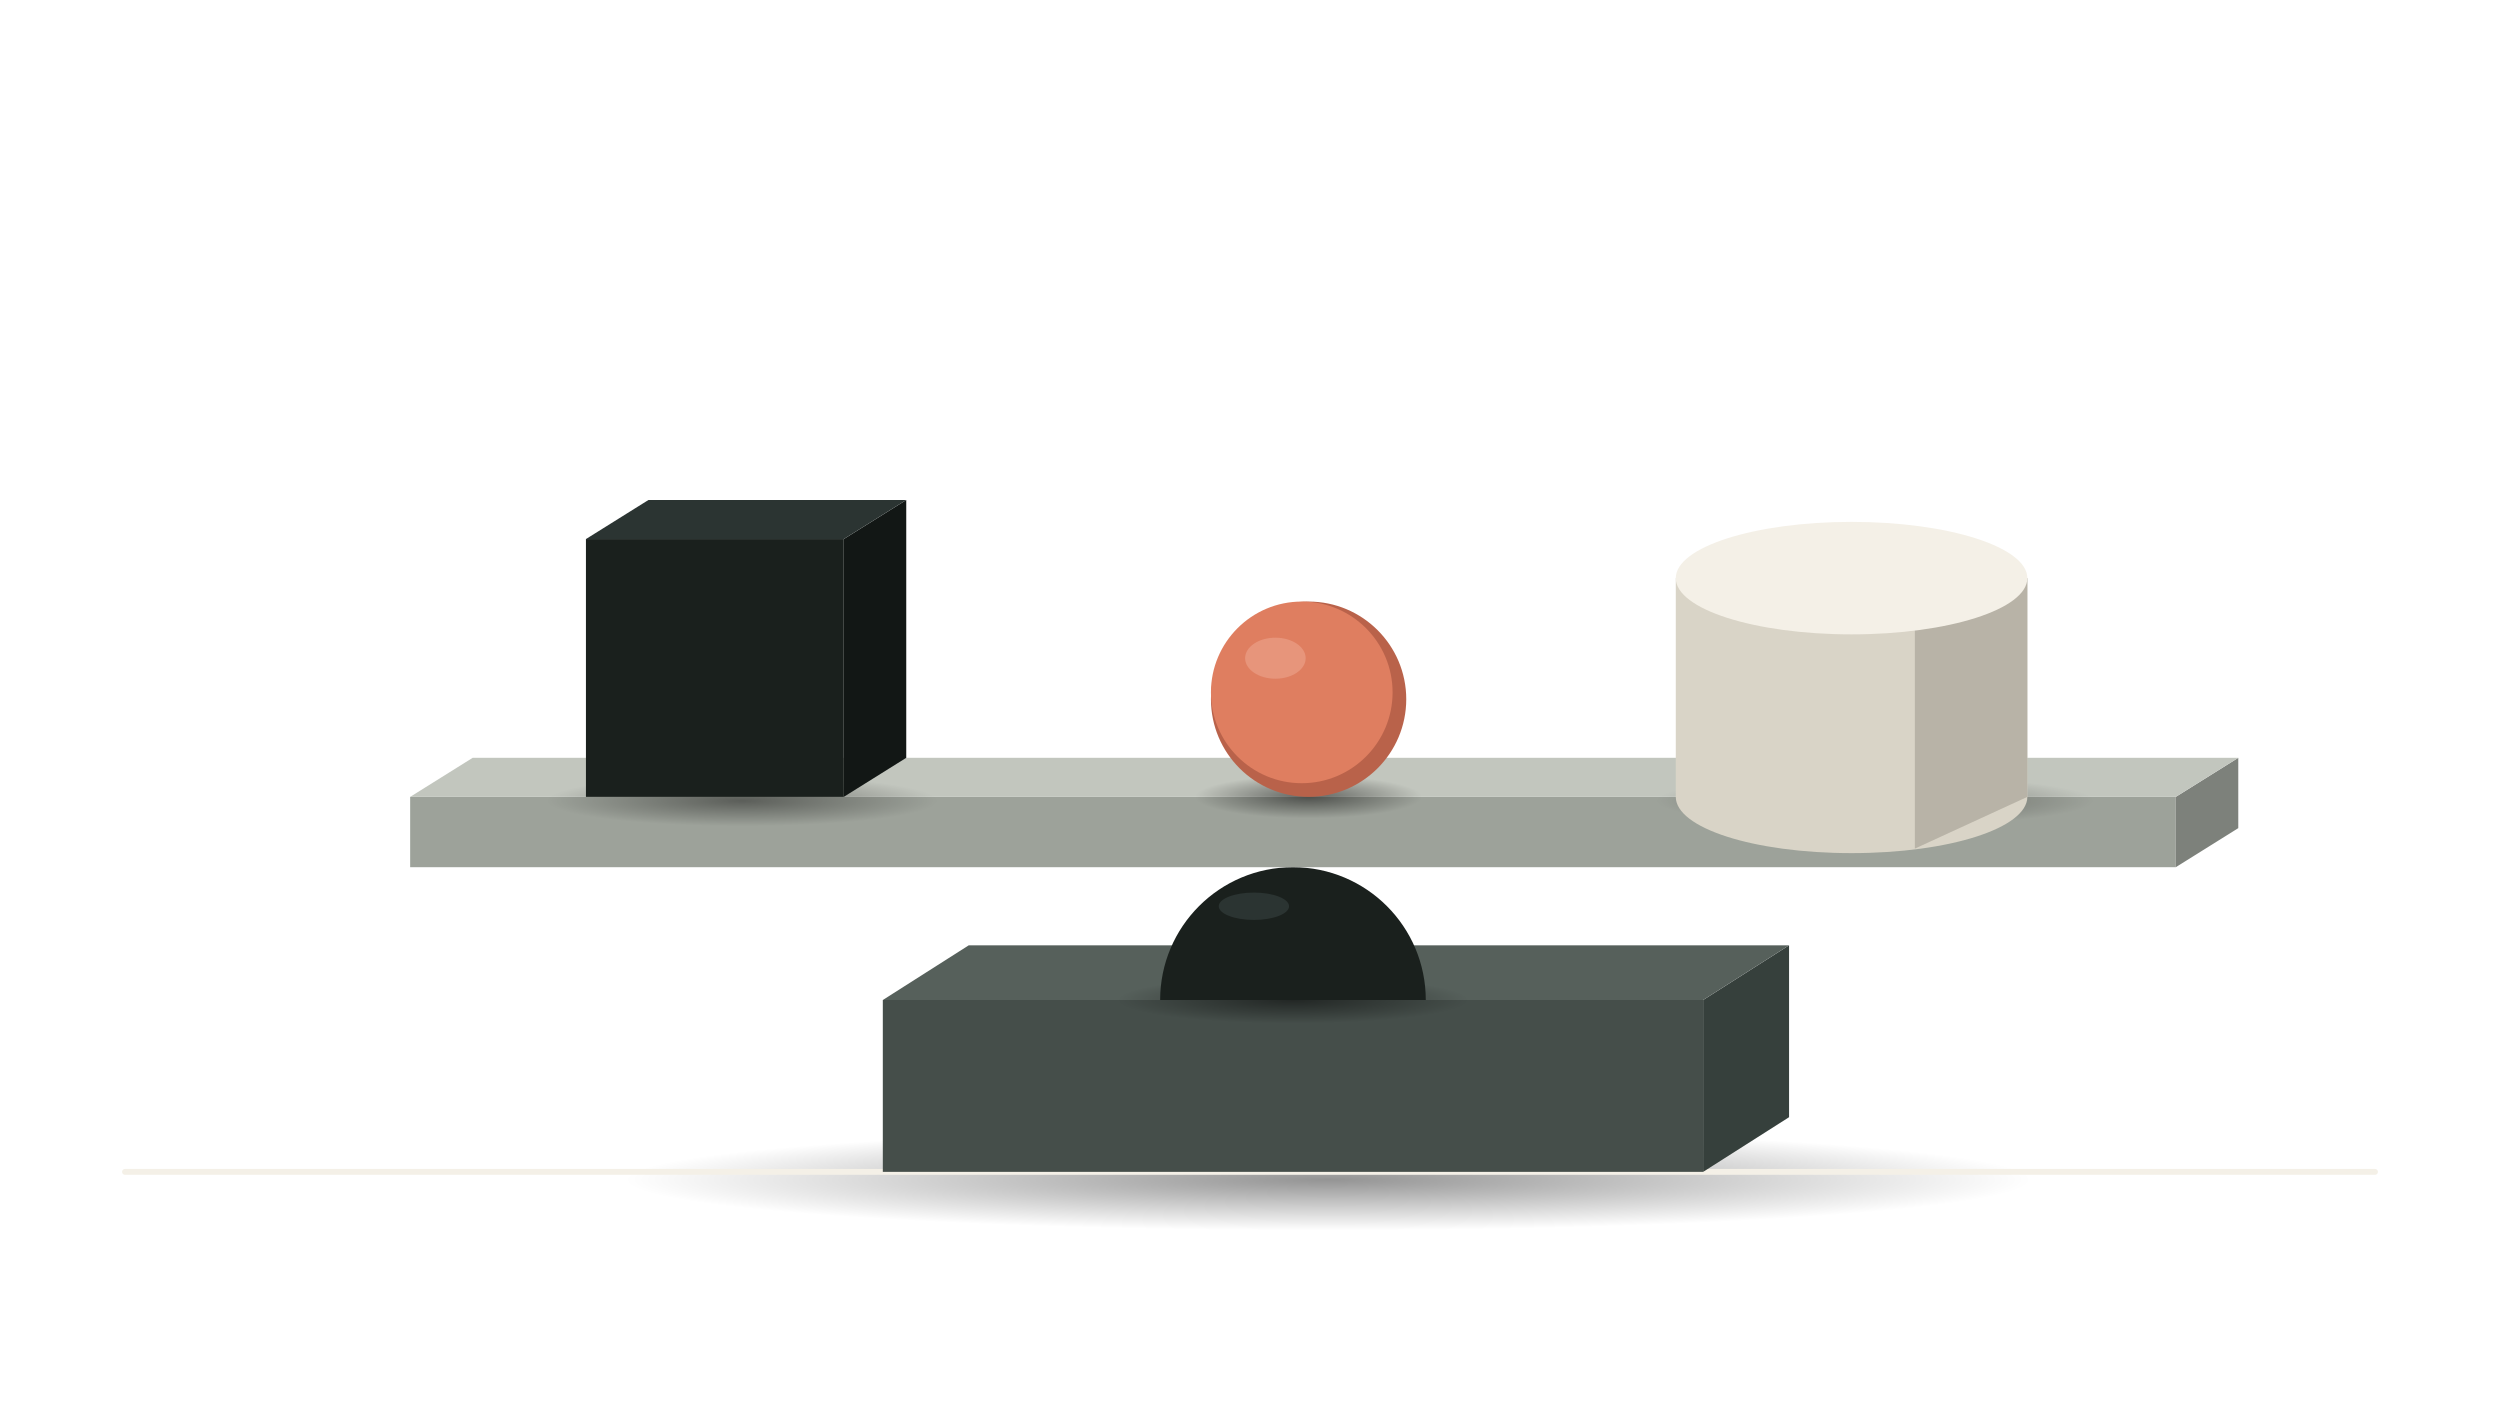
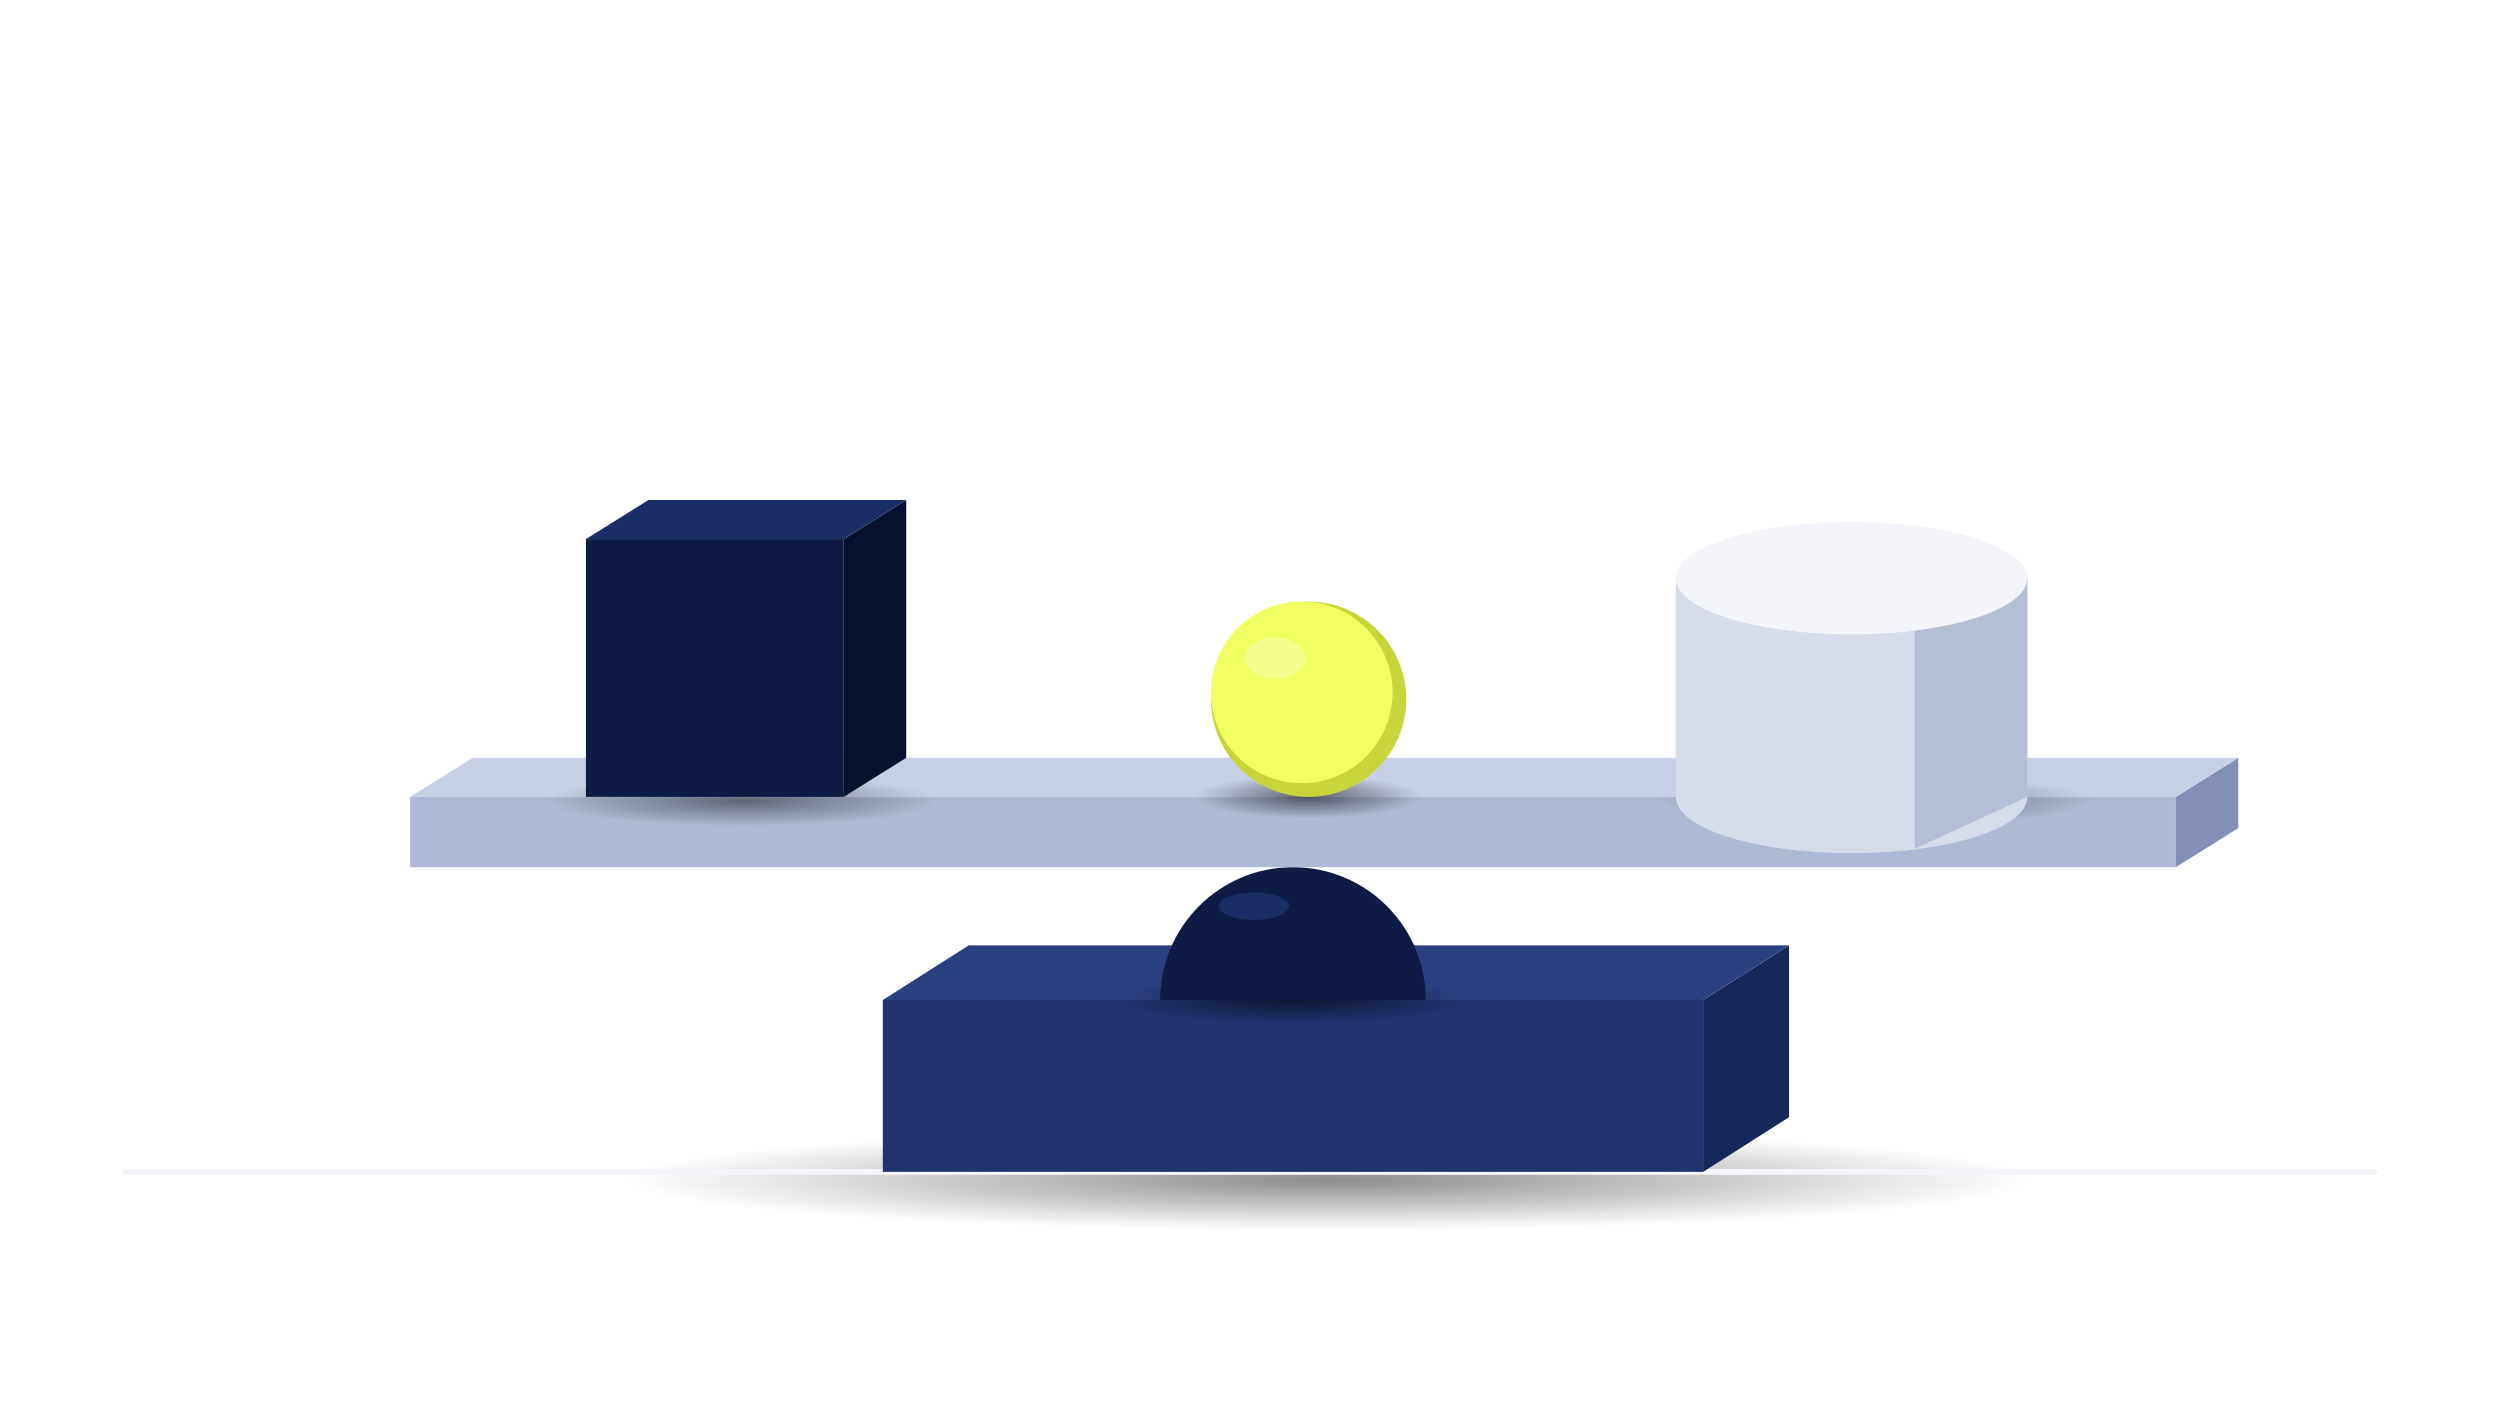
- <svg xmlns="http://www.w3.org/2000/svg" viewBox="0 0 640 360" width="640" height="360" preserveAspectRatio="xMidYMid meet" style="">
+ <svg xmlns="http://www.w3.org/2000/svg" viewBox="0 0 640 360" width="640" height="360" preserveAspectRatio="xMidYMid meet">
  <defs>
-     <clipPath id="__lottie_element_74">
+     <clipPath id="__lottie_element_47">
      <rect width="640" height="360" x="0" y="0" />
    </clipPath>
-     <radialGradient id="__lottie_element_83" spreadMethod="pad" gradientUnits="userSpaceOnUse" cx="335" cy="248" r="29" fx="335" fy="248">
-       <stop offset="0%" stop-color="rgb(0,0,0)" stop-opacity="0.504" />
-       <stop offset="55%" stop-color="rgb(0,0,0)" stop-opacity="0.227" />
+     <radialGradient id="__lottie_element_56" spreadMethod="pad" gradientUnits="userSpaceOnUse" cx="335" cy="248" r="29" fx="335" fy="248">
+       <stop offset="0%" stop-color="rgb(0,0,0)" stop-opacity="0.54" />
+       <stop offset="55%" stop-color="rgb(0,0,0)" stop-opacity="0.243" />
      <stop offset="100%" stop-color="rgb(0,0,0)" stop-opacity="0" />
    </radialGradient>
-     <radialGradient id="__lottie_element_90" spreadMethod="pad" gradientUnits="userSpaceOnUse" cx="480" cy="249" r="56" fx="480" fy="249">
-       <stop offset="0%" stop-color="rgb(0,0,0)" stop-opacity="0.42" />
-       <stop offset="55%" stop-color="rgb(0,0,0)" stop-opacity="0.189" />
+     <radialGradient id="__lottie_element_63" spreadMethod="pad" gradientUnits="userSpaceOnUse" cx="480" cy="249" r="56" fx="480" fy="249">
+       <stop offset="0%" stop-color="rgb(0,0,0)" stop-opacity="0.45" />
+       <stop offset="55%" stop-color="rgb(0,0,0)" stop-opacity="0.203" />
      <stop offset="100%" stop-color="rgb(0,0,0)" stop-opacity="0" />
    </radialGradient>
-     <radialGradient id="__lottie_element_97" spreadMethod="pad" gradientUnits="userSpaceOnUse" cx="190" cy="249" r="50" fx="190" fy="249">
-       <stop offset="0%" stop-color="rgb(0,0,0)" stop-opacity="0.42" />
-       <stop offset="55%" stop-color="rgb(0,0,0)" stop-opacity="0.189" />
+     <radialGradient id="__lottie_element_70" spreadMethod="pad" gradientUnits="userSpaceOnUse" cx="190" cy="249" r="50" fx="190" fy="249">
+       <stop offset="0%" stop-color="rgb(0,0,0)" stop-opacity="0.45" />
+       <stop offset="55%" stop-color="rgb(0,0,0)" stop-opacity="0.203" />
      <stop offset="100%" stop-color="rgb(0,0,0)" stop-opacity="0" />
    </radialGradient>
-     <radialGradient id="__lottie_element_107" spreadMethod="pad" gradientUnits="userSpaceOnUse" cx="331" cy="300" r="45" fx="331" fy="300">
-       <stop offset="0%" stop-color="rgb(0,0,0)" stop-opacity="0.504" />
-       <stop offset="55%" stop-color="rgb(0,0,0)" stop-opacity="0.227" />
+     <radialGradient id="__lottie_element_80" spreadMethod="pad" gradientUnits="userSpaceOnUse" cx="331" cy="300" r="45" fx="331" fy="300">
+       <stop offset="0%" stop-color="rgb(0,0,0)" stop-opacity="0.54" />
+       <stop offset="55%" stop-color="rgb(0,0,0)" stop-opacity="0.243" />
      <stop offset="100%" stop-color="rgb(0,0,0)" stop-opacity="0" />
    </radialGradient>
-     <radialGradient id="__lottie_element_117" spreadMethod="pad" gradientUnits="userSpaceOnUse" cx="340" cy="346" r="180" fx="340" fy="346">
-       <stop offset="0%" stop-color="rgb(0,0,0)" stop-opacity="0.42" />
-       <stop offset="55%" stop-color="rgb(0,0,0)" stop-opacity="0.189" />
+     <radialGradient id="__lottie_element_90" spreadMethod="pad" gradientUnits="userSpaceOnUse" cx="340" cy="346" r="180" fx="340" fy="346">
+       <stop offset="0%" stop-color="rgb(0,0,0)" stop-opacity="0.45" />
+       <stop offset="55%" stop-color="rgb(0,0,0)" stop-opacity="0.203" />
      <stop offset="100%" stop-color="rgb(0,0,0)" stop-opacity="0" />
    </radialGradient>
  </defs>
-   <g clip-path="url(#__lottie_element_74)">
+   <g clip-path="url(#__lottie_element_47)">
    <g transform="matrix(1,0,0,1,0,-44)" opacity="1" style="display: block;">
      <g opacity="1" transform="matrix(1,0,0,0.07222223,0,321.0111)">
-         <path fill="url(#__lottie_element_117)" fill-opacity="1" d=" M340,166 C439.342,166 520,246.658 520,346 C520,445.342 439.342,526 340,526 C240.658,526 160,445.342 160,346 C160,246.658 240.658,166 340,166z" />
+         <path fill="url(#__lottie_element_90)" fill-opacity="1" d=" M340,166 C439.342,166 520,246.658 520,346 C520,445.342 439.342,526 340,526 C240.658,526 160,445.342 160,346 C160,246.658 240.658,166 340,166z" />
      </g>
    </g>
    <g transform="matrix(1,0,0,1,0,-44)" opacity="1" style="display: block;">
      <g opacity="1" transform="matrix(1,0,0,1,0,0)">
-         <path stroke-linecap="round" stroke-linejoin="round" fill-opacity="0" stroke="rgb(244,240,231)" stroke-opacity="1" stroke-width="1.5" d=" M32,344 C32,344 608,344 608,344" />
+         <path stroke-linecap="round" stroke-linejoin="round" fill-opacity="0" stroke="rgb(244,245,250)" stroke-opacity="1" stroke-width="1.5" d=" M32,344 C32,344 608,344 608,344" />
      </g>
    </g>
    <g transform="matrix(1,0,0,1,0,-44)" opacity="1" style="display: block;">
      <g opacity="1" transform="matrix(1,0,0,1,0,0)">
-         <path fill="rgb(69,78,74)" fill-opacity="1" d=" M436,300 C436,300 436,344 436,344 C436,344 226,344 226,344 C226,344 226,300 226,300 C226,300 436,300 436,300z" />
+         <path fill="rgb(31,51,111)" fill-opacity="1" d=" M436,300 C436,300 436,344 436,344 C436,344 226,344 226,344 C226,344 226,300 226,300 C226,300 436,300 436,300z" />
      </g>
      <g opacity="1" transform="matrix(1,0,0,1,0,0)">
-         <path fill="rgb(54,64,60)" fill-opacity="1" d=" M436,300 C436,300 458,286 458,286 C458,286 458,330 458,330 C458,330 436,344 436,344 C436,344 436,300 436,300z" />
+         <path fill="rgb(22,40,89)" fill-opacity="1" d=" M436,300 C436,300 458,286 458,286 C458,286 458,330 458,330 C458,330 436,344 436,344 C436,344 436,300 436,300z" />
      </g>
      <g opacity="1" transform="matrix(1,0,0,1,0,0)">
-         <path fill="rgb(86,96,91)" fill-opacity="1" d=" M226,300 C226,300 436,300 436,300 C436,300 458,286 458,286 C458,286 248,286 248,286 C248,286 226,300 226,300z" />
+         <path fill="rgb(42,65,128)" fill-opacity="1" d=" M226,300 C226,300 436,300 436,300 C436,300 458,286 458,286 C458,286 248,286 248,286 C248,286 226,300 226,300z" />
      </g>
    </g>
    <g transform="matrix(1,0,0,1,0,-44)" opacity="1" style="display: block;">
      <g opacity="1" transform="matrix(1,0,0,0.1333333,0,260)">
-         <path fill="url(#__lottie_element_107)" fill-opacity="1" d=" M331,255 C355.836,255 376,275.164 376,300 C376,324.836 355.836,345 331,345 C306.164,345 286,324.836 286,300 C286,275.164 306.164,255 331,255z" />
+         <path fill="url(#__lottie_element_80)" fill-opacity="1" d=" M331,255 C355.836,255 376,275.164 376,300 C376,324.836 355.836,345 331,345 C306.164,345 286,324.836 286,300 C286,275.164 306.164,255 331,255z" />
      </g>
    </g>
    <g transform="matrix(1,0,0,1,0,-44)" opacity="1" style="display: block;">
      <g opacity="1" transform="matrix(1,0,0,1,0,0)">
-         <path fill="rgb(26,32,29)" fill-opacity="1" d=" M297,300 C297,281.222 312.222,266 331,266 C349.778,266 365,281.222 365,300 C365,300 297,300 297,300z" />
+         <path fill="rgb(13,27,69)" fill-opacity="1" d=" M297,300 C297,281.222 312.222,266 331,266 C349.778,266 365,281.222 365,300 C365,300 297,300 297,300z" />
      </g>
      <g opacity="1" transform="matrix(1,0,0,1,0,0)">
-         <path fill="rgb(43,52,50)" fill-opacity="1" d=" M321,272.5 C325.967,272.5 330,274.068 330,276 C330,277.932 325.967,279.5 321,279.5 C316.033,279.5 312,277.932 312,276 C312,274.068 316.033,272.5 321,272.5z" />
+         <path fill="rgb(26,46,102)" fill-opacity="1" d=" M321,272.5 C325.967,272.5 330,274.068 330,276 C330,277.932 325.967,279.5 321,279.5 C316.033,279.5 312,277.932 312,276 C312,274.068 316.033,272.5 321,272.5z" />
      </g>
    </g>
    <g transform="matrix(1,0,0,1,0,-44)" opacity="1" style="display: block;">
      <g opacity="1" transform="matrix(1,0,0,1,0,0)">
-         <path fill="rgb(157,162,154)" fill-opacity="1" d=" M557,248 C557,248 557,266 557,266 C557,266 105,266 105,266 C105,266 105,248 105,248 C105,248 557,248 557,248z" />
+         <path fill="rgb(174,185,213)" fill-opacity="1" d=" M557,248 C557,248 557,266 557,266 C557,266 105,266 105,266 C105,266 105,248 105,248 C105,248 557,248 557,248z" />
      </g>
      <g opacity="1" transform="matrix(1,0,0,1,0,0)">
-         <path fill="rgb(125,129,123)" fill-opacity="1" d=" M557,248 C557,248 573,238 573,238 C573,238 573,256 573,256 C573,256 557,266 557,266 C557,266 557,248 557,248z" />
+         <path fill="rgb(130,144,184)" fill-opacity="1" d=" M557,248 C557,248 573,238 573,238 C573,238 573,256 573,256 C573,256 557,266 557,266 C557,266 557,248 557,248z" />
      </g>
      <g opacity="1" transform="matrix(1,0,0,1,0,0)">
-         <path fill="rgb(194,198,190)" fill-opacity="1" d=" M105,248 C105,248 557,248 557,248 C557,248 573,238 573,238 C573,238 121,238 121,238 C121,238 105,248 105,248z" />
+         <path fill="rgb(199,208,230)" fill-opacity="1" d=" M105,248 C105,248 557,248 557,248 C557,248 573,238 573,238 C573,238 121,238 121,238 C121,238 105,248 105,248z" />
      </g>
    </g>
    <g transform="matrix(1,0,0,1,0,-44)" opacity="1" style="display: block;">
      <g opacity="1" transform="matrix(1,0,0,0.13,0,216.63)">
-         <path fill="url(#__lottie_element_97)" fill-opacity="1" d=" M190,199 C217.595,199 240,221.405 240,249 C240,276.595 217.595,299 190,299 C162.405,299 140,276.595 140,249 C140,221.405 162.405,199 190,199z" />
+         <path fill="url(#__lottie_element_70)" fill-opacity="1" d=" M190,199 C217.595,199 240,221.405 240,249 C240,276.595 217.595,299 190,299 C162.405,299 140,276.595 140,249 C140,221.405 162.405,199 190,199z" />
      </g>
    </g>
    <g transform="matrix(1,0,0,1,0,-44)" opacity="1" style="display: block;">
      <g opacity="1" transform="matrix(1,0,0,1,0,0)">
-         <path fill="rgb(26,32,29)" fill-opacity="1" d=" M216,182 C216,182 216,248 216,248 C216,248 150,248 150,248 C150,248 150,182 150,182 C150,182 216,182 216,182z" />
+         <path fill="rgb(13,27,69)" fill-opacity="1" d=" M216,182 C216,182 216,248 216,248 C216,248 150,248 150,248 C150,248 150,182 150,182 C150,182 216,182 216,182z" />
      </g>
      <g opacity="1" transform="matrix(1,0,0,1,0,0)">
-         <path fill="rgb(18,23,21)" fill-opacity="1" d=" M216,182 C216,182 232,172 232,172 C232,172 232,238 232,238 C232,238 216,248 216,248 C216,248 216,182 216,182z" />
+         <path fill="rgb(8,18,47)" fill-opacity="1" d=" M216,182 C216,182 232,172 232,172 C232,172 232,238 232,238 C232,238 216,248 216,248 C216,248 216,182 216,182z" />
      </g>
      <g opacity="1" transform="matrix(1,0,0,1,0,0)">
-         <path fill="rgb(43,52,50)" fill-opacity="1" d=" M150,182 C150,182 216,182 216,182 C216,182 232,172 232,172 C232,172 166,172 166,172 C166,172 150,182 150,182z" />
+         <path fill="rgb(26,46,102)" fill-opacity="1" d=" M150,182 C150,182 216,182 216,182 C216,182 232,172 232,172 C232,172 166,172 166,172 C166,172 150,182 150,182z" />
      </g>
    </g>
    <g transform="matrix(1,0,0,1,0,-44)" opacity="1" style="display: block;">
      <g opacity="1" transform="matrix(1,0,0,0.1160714,0,220.0982)">
-         <path fill="url(#__lottie_element_90)" fill-opacity="1" d=" M480,193 C510.906,193 536,218.094 536,249 C536,279.906 510.906,305 480,305 C449.094,305 424,279.906 424,249 C424,218.094 449.094,193 480,193z" />
+         <path fill="url(#__lottie_element_63)" fill-opacity="1" d=" M480,193 C510.906,193 536,218.094 536,249 C536,279.906 510.906,305 480,305 C449.094,305 424,279.906 424,249 C424,218.094 449.094,193 480,193z" />
      </g>
    </g>
    <g transform="matrix(1,0,0,1,0,-44)" opacity="1" style="display: block;">
      <g opacity="1" transform="matrix(1,0,0,1,0,0)">
-         <path fill="rgb(217,212,199)" fill-opacity="1" d=" M429,192 C429,192 519,192 519,192 C519,192 519,248 519,248 C519,255.92 499.2,262.4 474,262.4 C448.8,262.4 429,255.92 429,248 C429,248 429,192 429,192z" />
+         <path fill="rgb(214,221,233)" fill-opacity="1" d=" M429,192 C429,192 519,192 519,192 C519,192 519,248 519,248 C519,255.92 499.2,262.4 474,262.4 C448.8,262.4 429,255.92 429,248 C429,248 429,192 429,192z" />
      </g>
      <g opacity="1" transform="matrix(1,0,0,1,0,0)">
-         <path fill="rgb(184,179,167)" fill-opacity="1" d=" M490.2,192 C490.2,192 519,192 519,192 C519,192 519,248 519,248 C519,248 490.2,261.248 490.2,261.248 C490.2,261.248 490.2,192 490.2,192z" />
+         <path fill="rgb(180,190,212)" fill-opacity="1" d=" M490.2,192 C490.2,192 519,192 519,192 C519,192 519,248 519,248 C519,248 490.2,261.248 490.2,261.248 C490.2,261.248 490.2,192 490.2,192z" />
      </g>
      <g opacity="1" transform="matrix(1,0,0,1,0,0)">
-         <path fill="rgb(244,240,231)" fill-opacity="1" d=" M474,177.6 C498.836,177.6 519,184.053 519,192 C519,199.947 498.836,206.4 474,206.4 C449.164,206.4 429,199.947 429,192 C429,184.053 449.164,177.6 474,177.6z" />
+         <path fill="rgb(244,245,250)" fill-opacity="1" d=" M474,177.6 C498.836,177.6 519,184.053 519,192 C519,199.947 498.836,206.4 474,206.4 C449.164,206.4 429,199.947 429,192 C429,184.053 449.164,177.6 474,177.6z" />
      </g>
    </g>
    <g transform="matrix(1,0,0,1,0,-44)" opacity="1" style="display: block;">
      <g opacity="1" transform="matrix(1,0,0,0.1896552,0,200.9655)">
-         <path fill="url(#__lottie_element_83)" fill-opacity="1" d=" M335,219 C351.005,219 364,231.995 364,248 C364,264.005 351.005,277 335,277 C318.995,277 306,264.005 306,248 C306,231.995 318.995,219 335,219z" />
+         <path fill="url(#__lottie_element_56)" fill-opacity="1" d=" M335,219 C351.005,219 364,231.995 364,248 C364,264.005 351.005,277 335,277 C318.995,277 306,264.005 306,248 C306,231.995 318.995,219 335,219z" />
      </g>
    </g>
    <g transform="matrix(1,0,0,1,0,-44)" opacity="1" style="display: block;">
      <g opacity="1" transform="matrix(1,0,0,1,0,0)">
-         <path fill="rgb(185,98,74)" fill-opacity="1" d=" M335,198 C348.797,198 360,209.202 360,223 C360,236.798 348.797,248 335,248 C321.203,248 310,236.798 310,223 C310,209.202 321.203,198 335,198z" />
+         <path fill="rgb(200,213,58)" fill-opacity="1" d=" M335,198 C348.797,198 360,209.202 360,223 C360,236.798 348.797,248 335,248 C321.203,248 310,236.798 310,223 C310,209.202 321.203,198 335,198z" />
      </g>
      <g opacity="1" transform="matrix(1,0,0,1,0,0)">
-         <path fill="rgb(223,126,96)" fill-opacity="1" d=" M333.25,198 C346.082,198 356.5,208.418 356.5,221.25 C356.5,234.082 346.082,244.5 333.25,244.5 C320.418,244.5 310,234.082 310,221.25 C310,208.418 320.418,198 333.25,198z" />
+         <path fill="rgb(241,255,97)" fill-opacity="1" d=" M333.25,198 C346.082,198 356.5,208.418 356.5,221.25 C356.5,234.082 346.082,244.5 333.25,244.5 C320.418,244.5 310,234.082 310,221.25 C310,208.418 320.418,198 333.25,198z" />
      </g>
      <g opacity="1" transform="matrix(1,0,0,1,0,0)">
-         <path fill="rgb(233,153,128)" fill-opacity="0.85" d=" M326.5,207.25 C330.777,207.25 334.25,209.603 334.25,212.5 C334.25,215.397 330.777,217.75 326.5,217.75 C322.223,217.75 318.75,215.397 318.75,212.5 C318.75,209.603 322.223,207.25 326.5,207.25z" />
+         <path fill="rgb(245,255,153)" fill-opacity="0.85" d=" M326.5,207.25 C330.777,207.25 334.25,209.603 334.25,212.5 C334.25,215.397 330.777,217.75 326.5,217.75 C322.223,217.75 318.75,215.397 318.75,212.5 C318.75,209.603 322.223,207.25 326.5,207.25z" />
      </g>
    </g>
  </g>
</svg>
